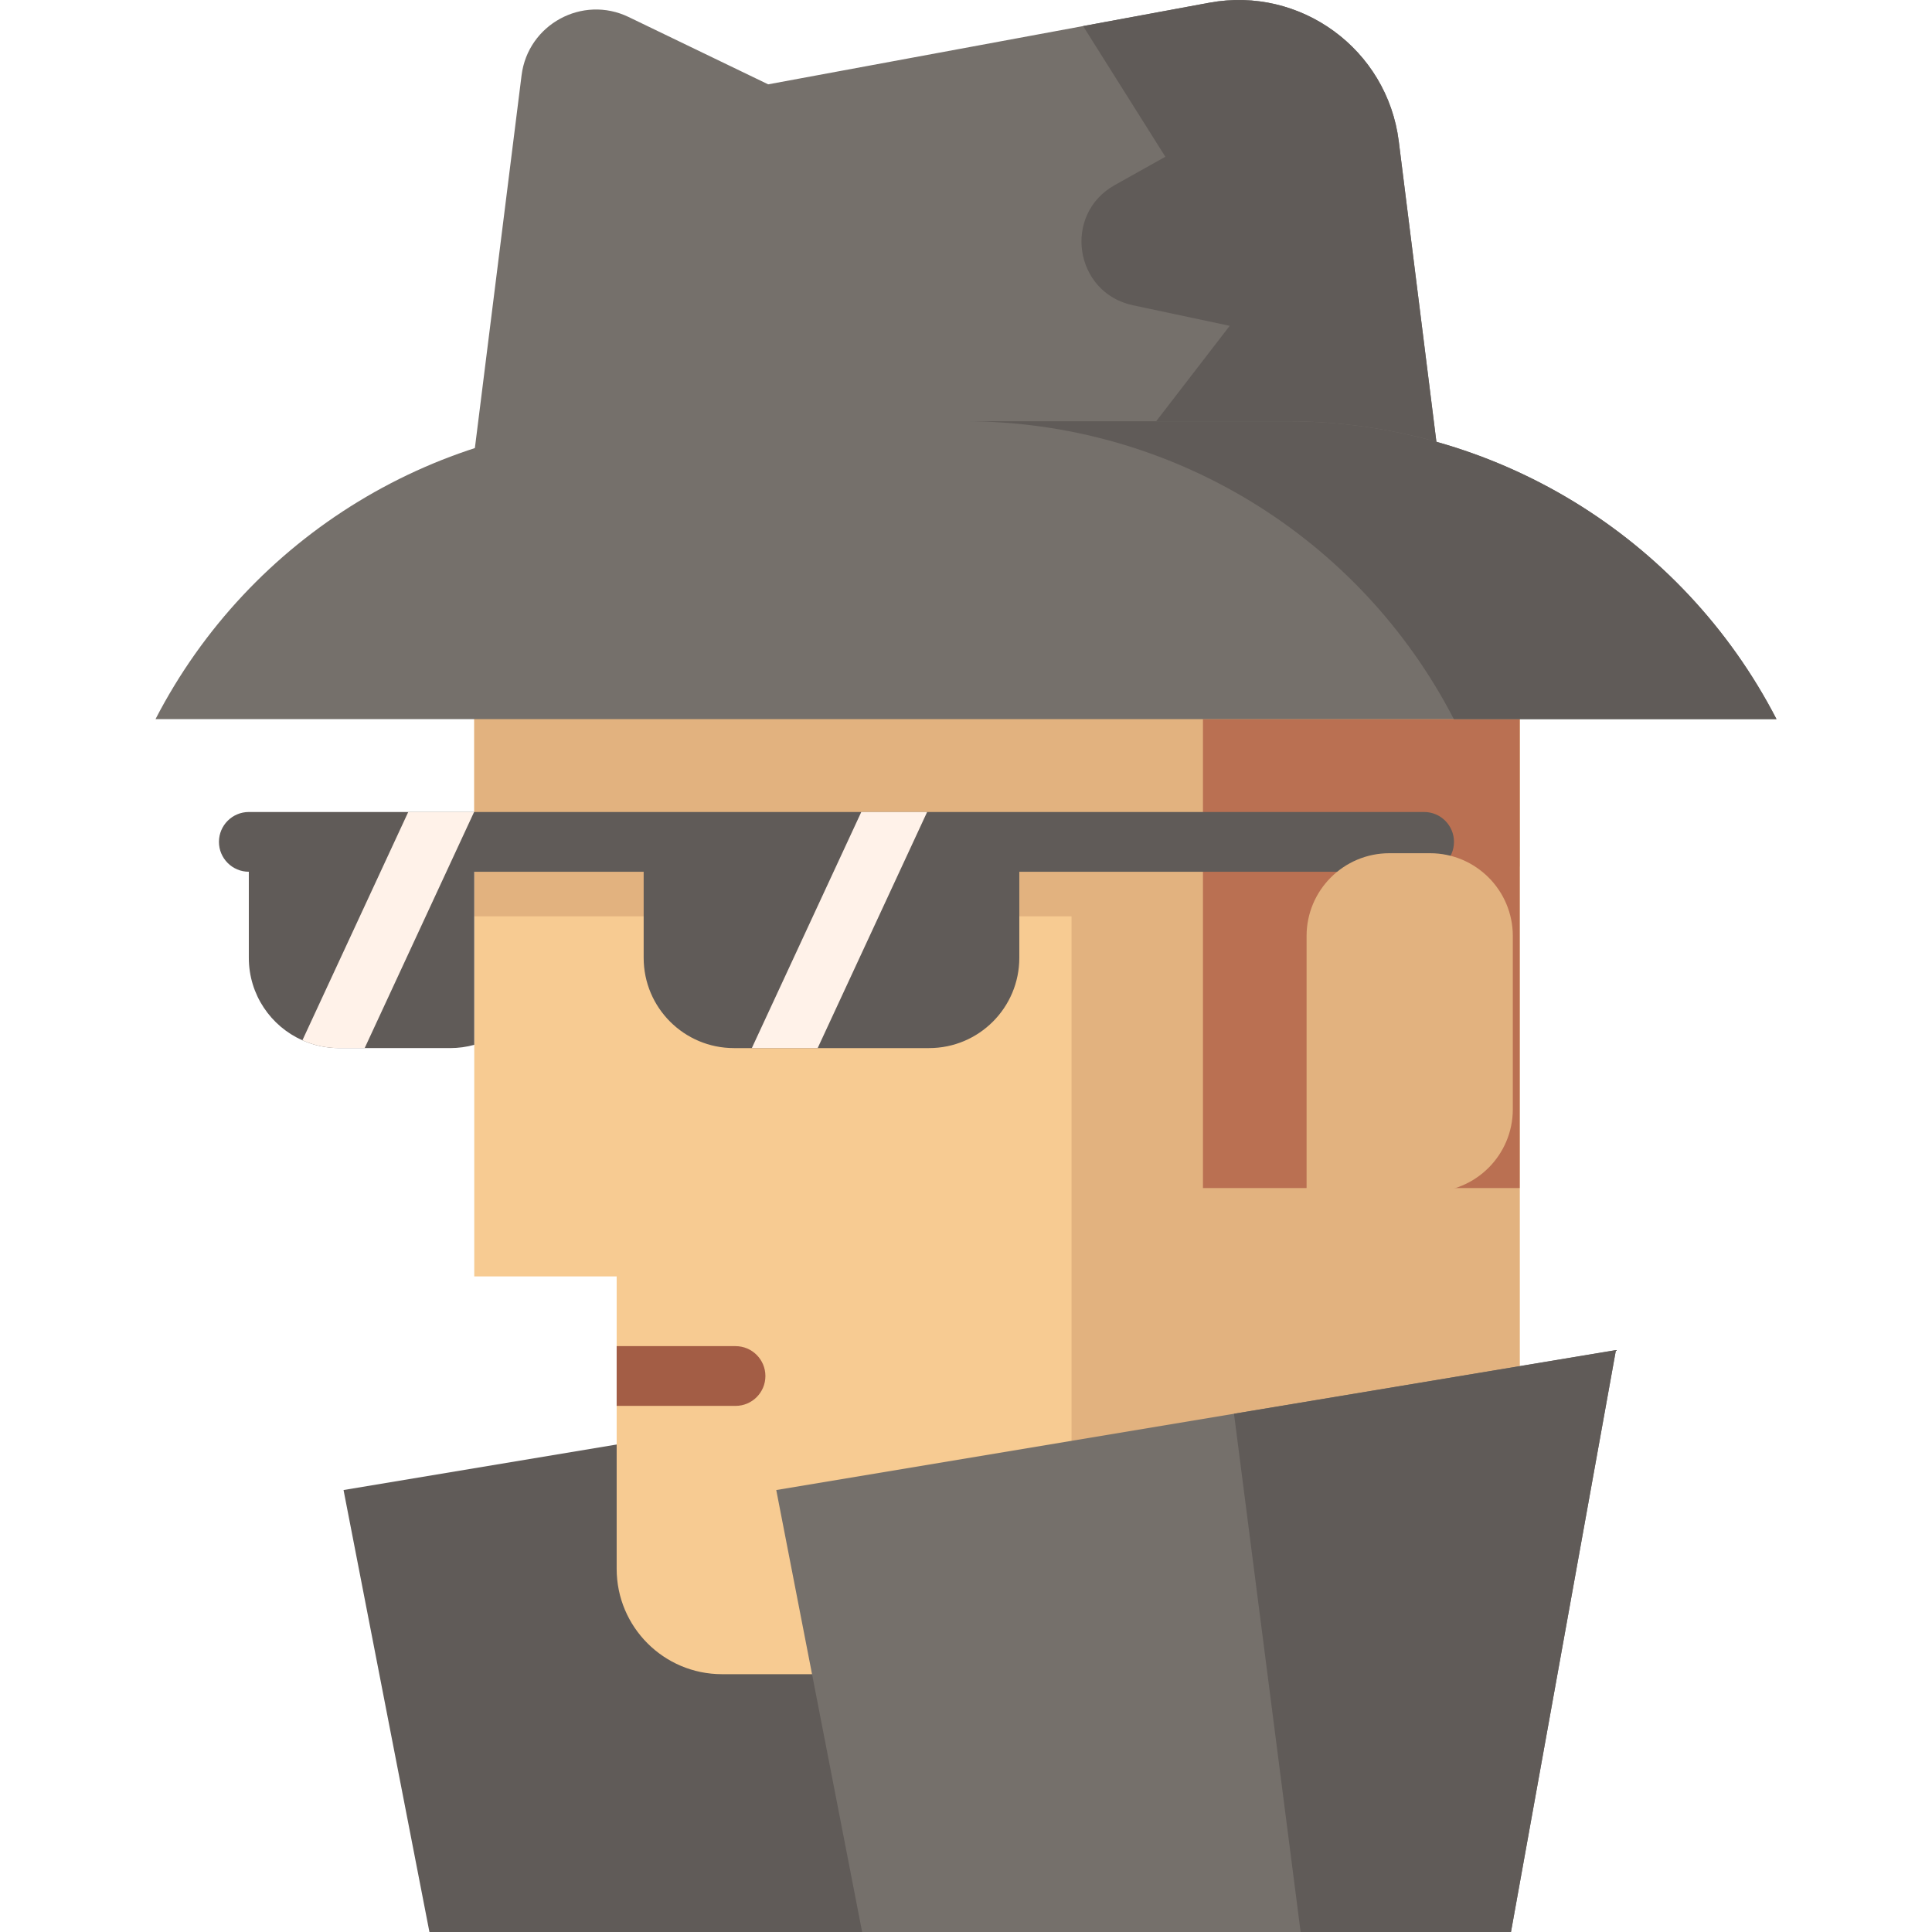
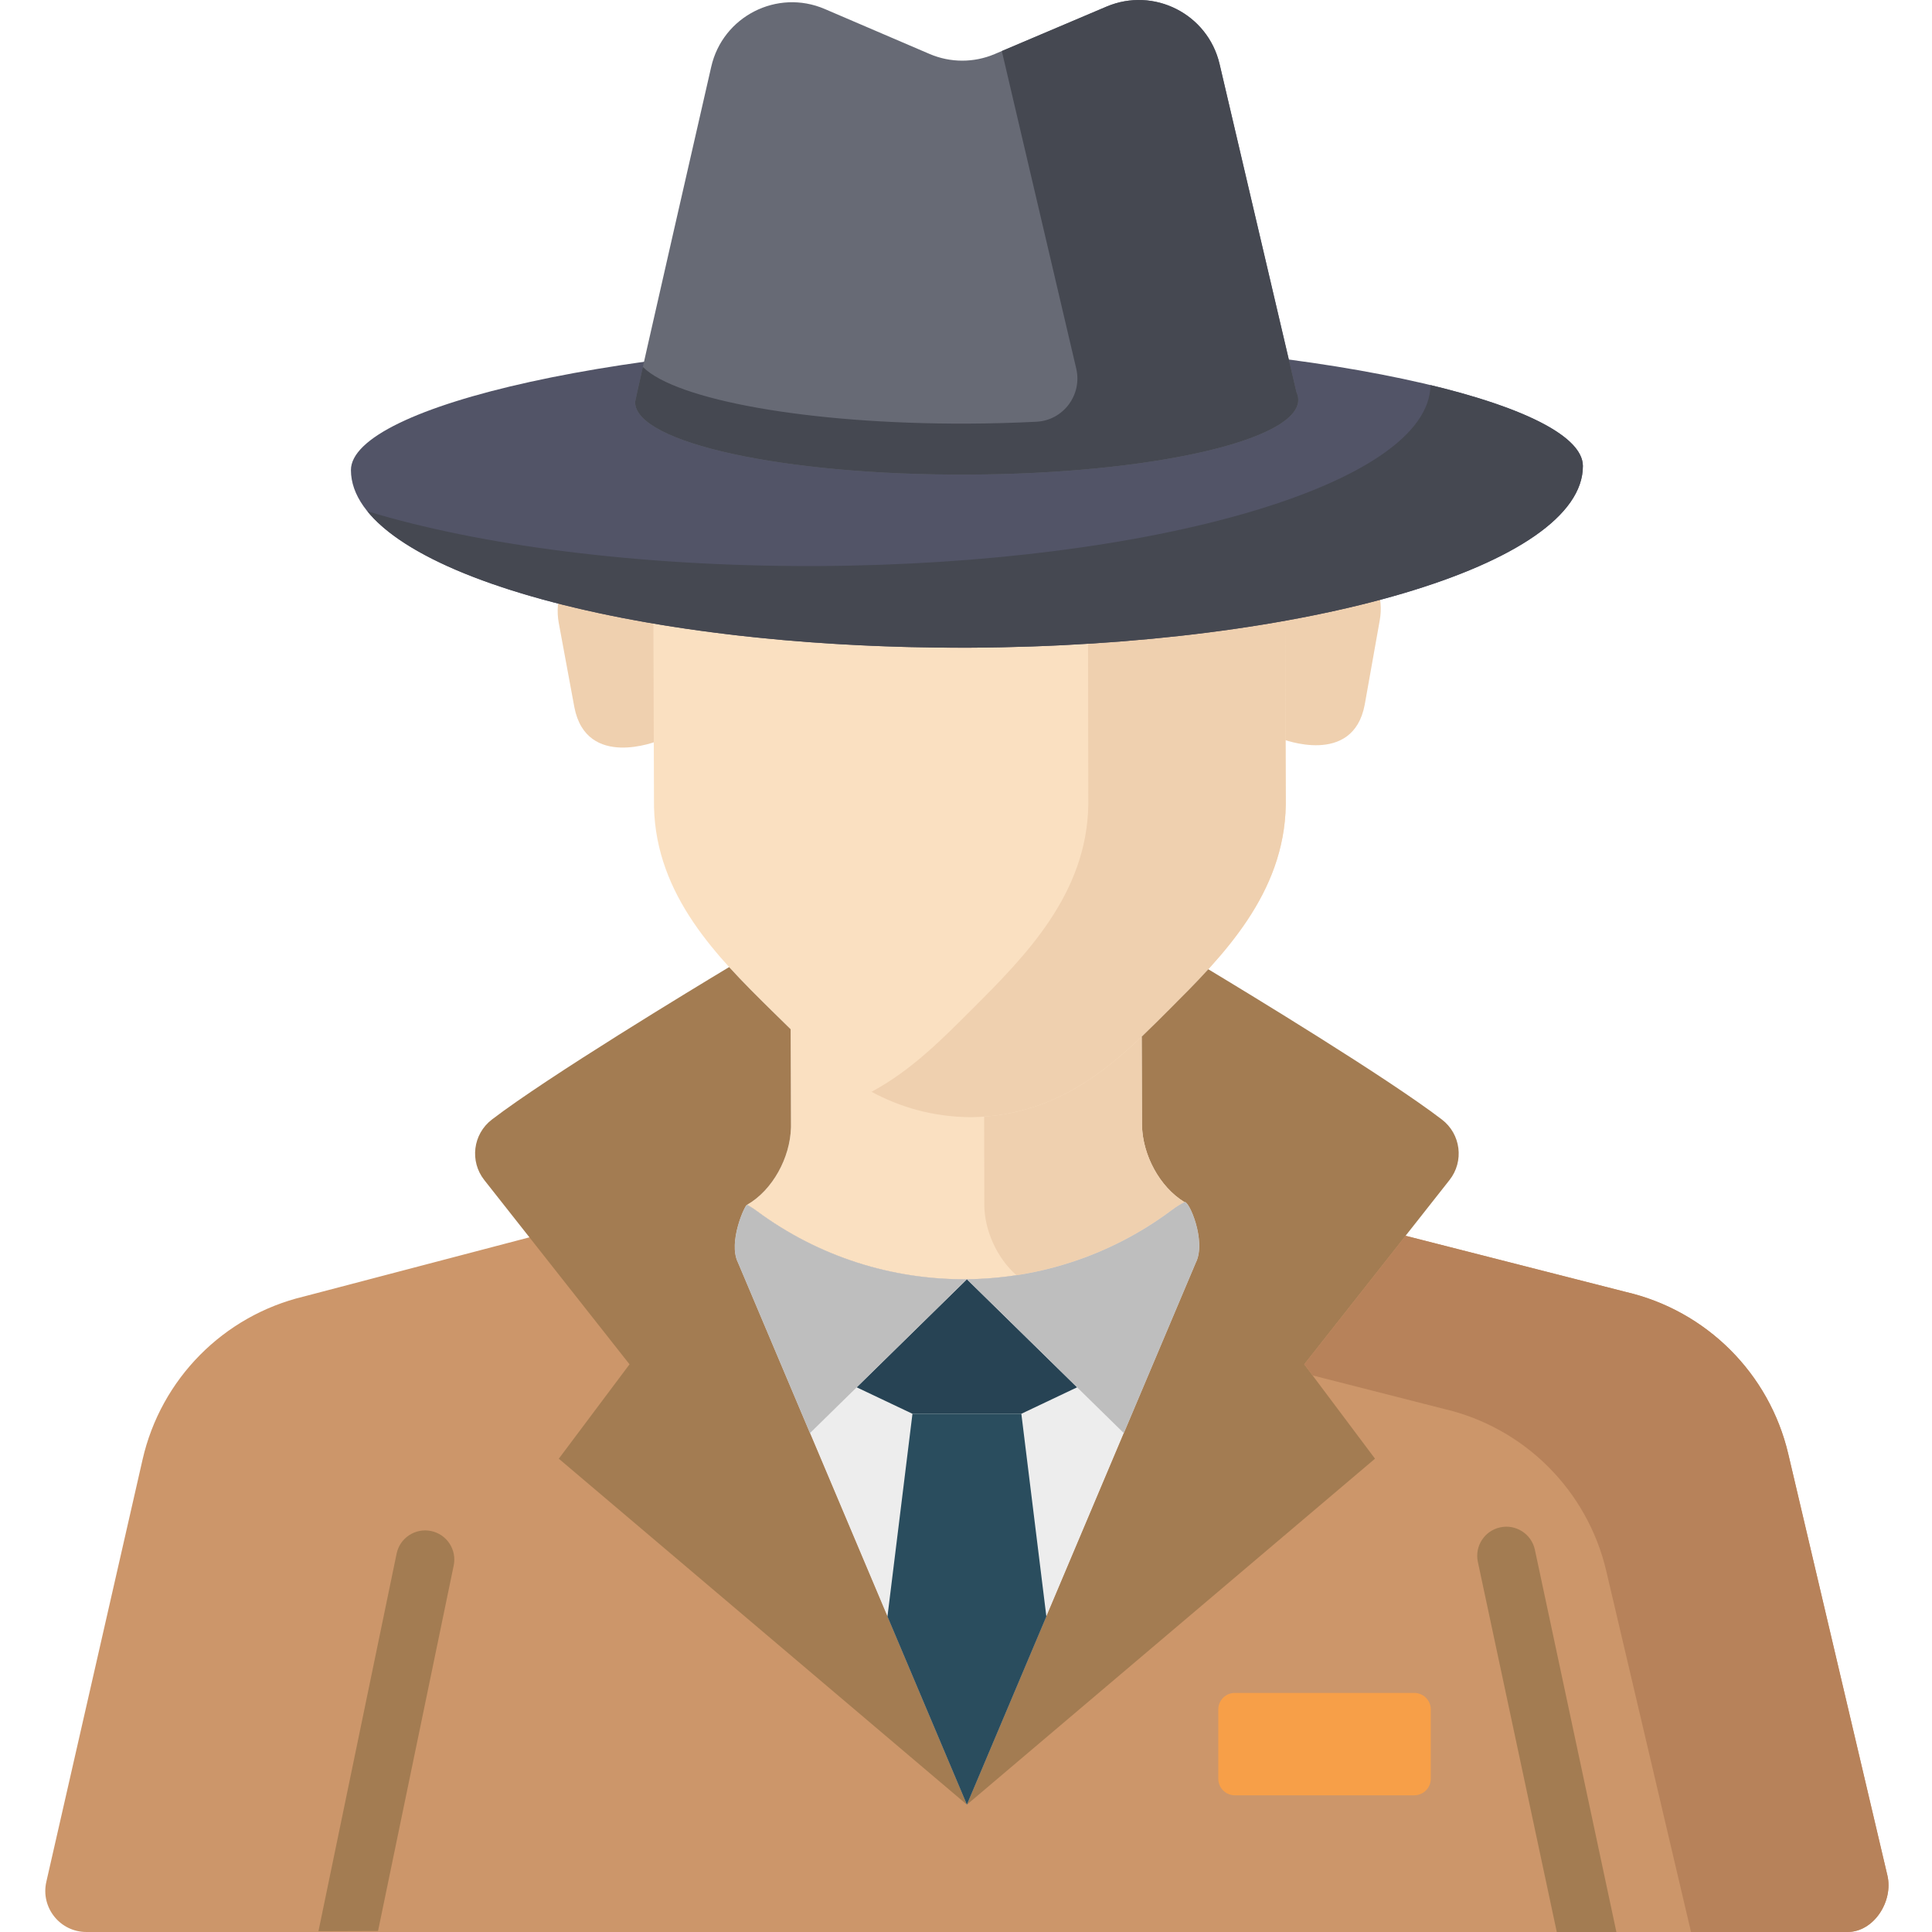
- <svg xmlns="http://www.w3.org/2000/svg" version="1.1" id="Capa_1" x="0px" y="0px" viewBox="0 0 512 512" style="enable-background:new 0 0 512 512;" xml:space="preserve">
-   <path style="fill:#75706B;" d="M381.352,122.607H125.364l12.858-102.652c1.689-13.492,16.13-21.357,28.375-15.445l36.98,17.841  l83.471-15.444l33.444-6.187c24.175-4.466,47.146,12.33,50.197,36.737L381.352,122.607z" />
-   <g>
-     <path style="fill:#605B58;" d="M297.944,122.607l27.944-36.262l-25.652-5.447c-15.529-3.294-18.685-24.08-4.835-31.839   l13.428-7.516l-21.79-34.626l0.01-0.01l33.444-6.187c24.175-4.466,47.146,12.33,50.197,36.737l10.662,85.149H297.944z" />
-     <polyline style="fill:#605B58;" points="163.424,382.813 91.042,394.877 113.803,512 228.48,512 285.752,512  " />
-   </g>
-   <path style="fill:#F7CB92;" d="M402.73,158.92v237.514l-1.816,47.241H191.334c-15.412,0-27.912-12.499-27.912-27.911v-77.497  h-37.739V158.92H402.73z" />
-   <g>
-     <polygon style="fill:#E2B27F;" points="402.729,163.672 402.729,396.435 400.913,443.677 283.967,443.677 283.967,163.672  " />
-     <polygon style="fill:#E2B27F;" points="402.729,163.672 402.729,229.484 398.493,242.841 125.681,242.841 125.681,163.672  " />
-   </g>
-   <polyline style="fill:#BA7052;" points="402.728,314.846 318.795,314.846 318.795,190.571 402.729,190.571 " />
-   <path style="fill:#75706B;" d="M341.178,111.642H170.822c-54.564,0-104.567,30.45-129.609,78.929l0,0h429.572l0,0  C445.744,142.092,395.742,111.642,341.178,111.642z" />
-   <path style="fill:#605B58;" d="M470.786,190.57h-85.509c-12.52-24.238-31.279-43.968-53.733-57.65  c-22.443-13.671-48.581-21.282-75.871-21.282h85.498c27.278,0,53.427,7.611,75.881,21.282  C439.506,146.602,458.266,166.333,470.786,190.57z" />
-   <path style="fill:#A35D45;" d="M202.84,364.658c0,4.381-3.547,7.917-7.917,7.917h-31.501v-15.835h31.501  C199.293,356.741,202.84,360.288,202.84,364.658z" />
-   <path style="fill:#605B58;" d="M385.322,223.105c0,4.371-3.547,7.917-7.917,7.917H270.128v22.813  c0,13.217-10.705,23.922-23.922,23.922H194.5c-13.206,0-23.922-10.705-23.922-23.922v-22.813h-44.897v45.869  c-2.027,0.559-4.17,0.865-6.386,0.865H89.863c-3.463,0-6.756-0.739-9.723-2.069c-8.372-3.716-14.199-12.098-14.199-21.852v-22.813  c-4.371,0-7.917-3.547-7.917-7.917c0-4.371,3.547-7.917,7.917-7.917h311.463C381.775,215.187,385.322,218.734,385.322,223.105z" />
-   <polygon style="fill:#75706B;" points="205.716,394.876 228.475,511.994 400.424,511.994 428.239,357.789 " />
-   <path style="fill:#E2B27F;" d="M378.971,315.902h-32.714v-67.848c0-12.118,9.824-21.942,21.942-21.942h10.772  c12.118,0,21.942,9.824,21.942,21.942v45.906C400.912,306.078,391.088,315.902,378.971,315.902z" />
-   <g>
-     <polygon style="fill:#FFF2E9;" points="245.7,215.187 216.69,277.756 199.24,277.756 228.25,215.187  " />
-     <path style="fill:#FFF2E9;" d="M125.639,215.187L96.64,277.756h-6.777c-3.463,0-6.756-0.739-9.723-2.069l28.049-60.5   L125.639,215.187L125.639,215.187z" />
-   </g>
-   <polygon style="fill:#605B58;" points="428.239,357.789 400.424,511.994 344.679,511.994 327.021,374.658 " />
-   <g>
- </g>
-   <g>
- </g>
-   <g>
- </g>
-   <g>
- </g>
-   <g>
- </g>
-   <g>
- </g>
-   <g>
- </g>
-   <g>
- </g>
-   <g>
- </g>
-   <g>
- </g>
-   <g>
- </g>
-   <g>
- </g>
-   <g>
- </g>
-   <g>
- </g>
-   <g>
- </g>
+ <svg xmlns="http://www.w3.org/2000/svg" height="512pt" viewBox="-12 0 512 512.001" width="512pt">
+   <path d="m277.188 371.523 35.23-33.32c6.098-5.77 3.055-16.02-5.203-17.523-9.605-1.898-16.547-13.008-16.582-22.797l-.148-43.629-93.016.32.148 43.629c.035 9.789-6.832 20.945-16.426 22.91-8.246 1.559-11.219 11.832-5.082 17.559l35.461 33.074c18.5 17.262 47.234 17.164 65.617-.223zm0 0" fill="#fae0c1" />
+   <path d="m461.906 385.293c-5.016-21.328-21.703-37.965-43.047-42.914l-76.457-19.496-26.191-6.074c-1.523-.352-3.062-.531-4.598-.543-4.598-.039-9.129 1.426-12.871 4.242-32.602 24.543-77.473 24.699-110.242.379-1.23-.914-2.547-1.68-3.918-2.297-.082-.039-.168-.07-.254-.109-.852-.367-1.723-.68-2.613-.934-.402-.113-.809-.219-1.219-.309-1.605-.355-3.246-.531-4.898-.508-.766.012-1.535.066-2.301.16-.766.098-1.531.234-2.289.418l-26.152 6.254-76.32 20.023c-21.312 5.094-37.883 21.844-42.754 43.211l-25.504 111.902c-1.555 6.828 3.645 13.324 10.648 13.301h466.699c7.004-.023 12.16-8.164 10.559-14.98zm0 0" fill="#cc966a" />
+   <path d="m301.867 318.559c-1.09.555-2.137 1.203-3.129 1.949-32.602 24.543-77.469 24.699-110.238.379-.809-.598-1.652-1.133-2.527-1.605-.457-.238-5.16 9.891-2.398 15.355l60.664 143.621 60.664-143.621c2.895-5.719-1.844-16.684-3.035-16.078zm0 0" fill="#ededed" />
+   <path d="m273.445 367.652-29.207-28.637-29.207 28.637 14.781 7.016h28.852zm0 0" fill="#274354" />
+   <path d="m162.086 145.773-10.336.035c-3.746.016-7.191 1.293-9.934 3.426-4.762 3.711-6.836 9.926-5.738 15.859l4.137 22.344c3.211 16.555 22.07 8.922 22.07 8.922zm0 0" fill="#efd0af" />
+   <path d="m327.512 145.219 10.336-.035c3.746-.012 7.199 1.238 9.957 3.355 4.789 3.676 6.906 9.879 5.848 15.82l-3.984 22.367c-3.094 16.582-22.008 9.074-22.008 9.074zm0 0" fill="#efd0af" />
+   <path d="m301.812 62.055c-13.484-12.383-32.418-23.164-57.379-23.379-24.961.383-43.82 11.297-57.219 23.773-17.094 15.914-26.301 39.492-26.219 63.789l.012 2.934h.023l.289 84.691c.555 23.617 16.914 39.914 31.125 53.91 13.078 12.879 27.91 28.086 52.875 28.301 24.957-.387 39.688-15.699 52.676-28.664 14.113-14.094 30.359-30.504 30.754-54.125l-.293-84.691h.023l-.012-2.934c-.086-24.297-9.457-47.809-26.656-63.605zm0 0" fill="#fae0c1" />
+   <path d="m328.453 128.598h.023l-.008-2.938c-.086-24.297-9.453-47.809-26.656-63.605-7.039-6.465-15.566-12.492-25.66-16.809l.262 168.043c-.391 23.617-16.637 40.027-30.754 54.121-7.699 7.684-16.012 16.195-26.699 21.934 7.449 3.988 16.039 6.641 26.355 6.73 24.961-.387 39.688-15.699 52.676-28.668 14.117-14.09 30.363-30.5 30.754-54.121zm0 0" fill="#efd0af" />
+   <path d="m407.48 123.48c-.059-16.883-72.91-33.566-162.895-33.371v-.004c-.156 0-.309 0-.461.004-.156 0-.309 0-.465 0-89.984.426-162.719 17.609-162.66 34.492.09 26.207 72.957 47.215 162.941 47.051h.461.465v-.004c89.98-.453 162.703-21.965 162.613-48.168zm0 0" fill="#525467" />
+   <path d="m367.094 102.047c-.289 26.113-72.863 47.508-162.613 47.965-.156.004-.309 0-.461 0-.156.004-.309.004-.465.004v-.004c-46.555.086-88.531-5.496-118.215-14.535 16.938 20.906 81.484 36.316 158.602 36.176h.461.461v-.004c89.984-.457 162.707-21.965 162.617-48.168-.027-7.719-15.262-15.395-40.387-21.434zm0 0" fill="#454851" />
+   <path d="m331.578 103.938-20.379-86.969c-3.109-13.27-17.426-20.535-29.973-15.211l-29.633 12.574c-5.512 2.336-11.738 2.328-17.242-.031l-27.789-11.918c-12.613-5.41-27.043 1.945-30.082 15.328 0 0-20.176 88.164-20.176 88.844.039 10.785 39.41 19.391 87.941 19.223 48.531-.164 87.844-9.043 87.805-19.828-.004-.68-.164-1.352-.473-2.012zm0 0" fill="#676a75" />
+   <path d="m244.246 125.777c48.531-.164 87.84-9.043 87.805-19.828-.004-.68-.164-1.352-.473-2.016l-20.379-86.965c-3.109-13.27-17.426-20.535-29.973-15.211l-27.734 11.77 19.723 84.164c1.625 6.945-3.414 13.715-10.539 14.074-5.945.305-12.109.473-18.43.496-41.961.145-77.07-6.27-85.836-14.977l-.062.02c-1.258 5.578-2.043 9.117-2.043 9.25.039 10.785 39.41 19.391 87.941 19.223zm0 0" fill="#454851" />
+   <path d="m370.121 296.691c-14.402-11.035-51.23-33.395-61.91-39.828-3.367 3.691-6.852 7.184-10.219 10.547-2.402 2.398-4.863 4.875-7.438 7.324l.078 23.148c0 .102.004.207.004.309 0 .035 0 .07.004.109 0 .07.004.141.004.211.254 7.688 4.672 16.043 11.223 20.047 1.191-.605 5.93 10.359 3.035 16.078l-60.664 143.621 108.152-91.688-18.746-25.012 38.492-48.836c3.918-4.973 3.012-12.184-2.016-16.031zm0 0" fill="#a37c52" />
+   <path d="m244.238 478.258-60.66-143.621c-2.766-5.465 1.941-15.602 2.398-15.355 6.816-3.902 11.41-12.523 11.633-20.414 0-.082.004-.164.004-.246.004-.035.004-.066.004-.102 0-.105 0-.211 0-.316l-.086-25.445c-1.734-1.676-3.426-3.348-5.086-4.984-3.703-3.645-7.543-7.445-11.219-11.488-9.215 5.543-47.996 29.012-62.871 40.406-5.027 3.848-5.934 11.059-2.016 16.031l38.492 48.836-18.746 25.012zm0 0" fill="#a37c52" />
+   <path d="m258.668 374.668h-28.855l-6.629 53.734 21.055 49.855 21.059-49.855zm0 0" fill="#2a4d5e" />
+   <path d="m304.902 334.637c2.852-5.637-1.703-16.359-2.977-16.098-1.109.555-2.176 1.211-3.184 1.969-16.109 12.125-35.211 18.289-54.367 18.496-.047 0-.094.004-.137.004v.008l41.59 40.777zm0 0" fill="#bebebe" />
+   <path d="m185.977 319.281c-.461-.238-5.164 9.895-2.398 15.355l19.07 45.156 41.59-40.777v-.008c-19.574.188-39.195-5.844-55.738-18.121-.809-.598-1.652-1.133-2.523-1.605zm0 0" fill="#bebebe" />
+   <path d="m301.879 318.562c-6.738-4.109-11.219-12.82-11.246-20.68l-.078-23.145c-10.688 10.164-23.32 19.824-41.742 21.18l.039 23.355c.023 6.746 3.328 14.117 8.523 18.672 14.672-2.25 28.914-8.062 41.367-17.438.992-.746 2.043-1.395 3.137-1.945zm0 0" fill="#efd0af" />
+   <path d="m362.785 475.773h-47.539c-2.422 0-4.391-1.965-4.391-4.391v-18.348c0-2.426 1.965-4.391 4.391-4.391h47.539c2.422 0 4.391 1.965 4.391 4.391v18.348c0 2.426-1.965 4.391-4.391 4.391zm0 0" fill="#f79f48" />
+   <path d="m394.762 410.707c-.887-4.172-4.992-6.828-9.164-5.949-4.176.887-6.84 4.992-5.949 9.164l20.914 98.078h15.797zm0 0" fill="#a37c52" />
+   <path d="m88.184 511.734 20.055-96.879c.859-4.18-1.832-8.266-6.012-9.121-4.184-.859-8.266 1.832-9.125 6.012l-20.707 100.043zm0 0" fill="#a37c52" />
+   <path d="m488.184 497.02-26.277-111.727c-5.016-21.328-21.703-37.965-43.047-42.914l-58.367-14.883-26.848 34.062 2.203 2.938 34.77 8.867c21.344 4.949 38.031 21.586 43.047 42.914l22.473 95.723h41.492c7-.023 12.156-8.164 10.555-14.98zm0 0" fill="#b7825a" />
</svg>
